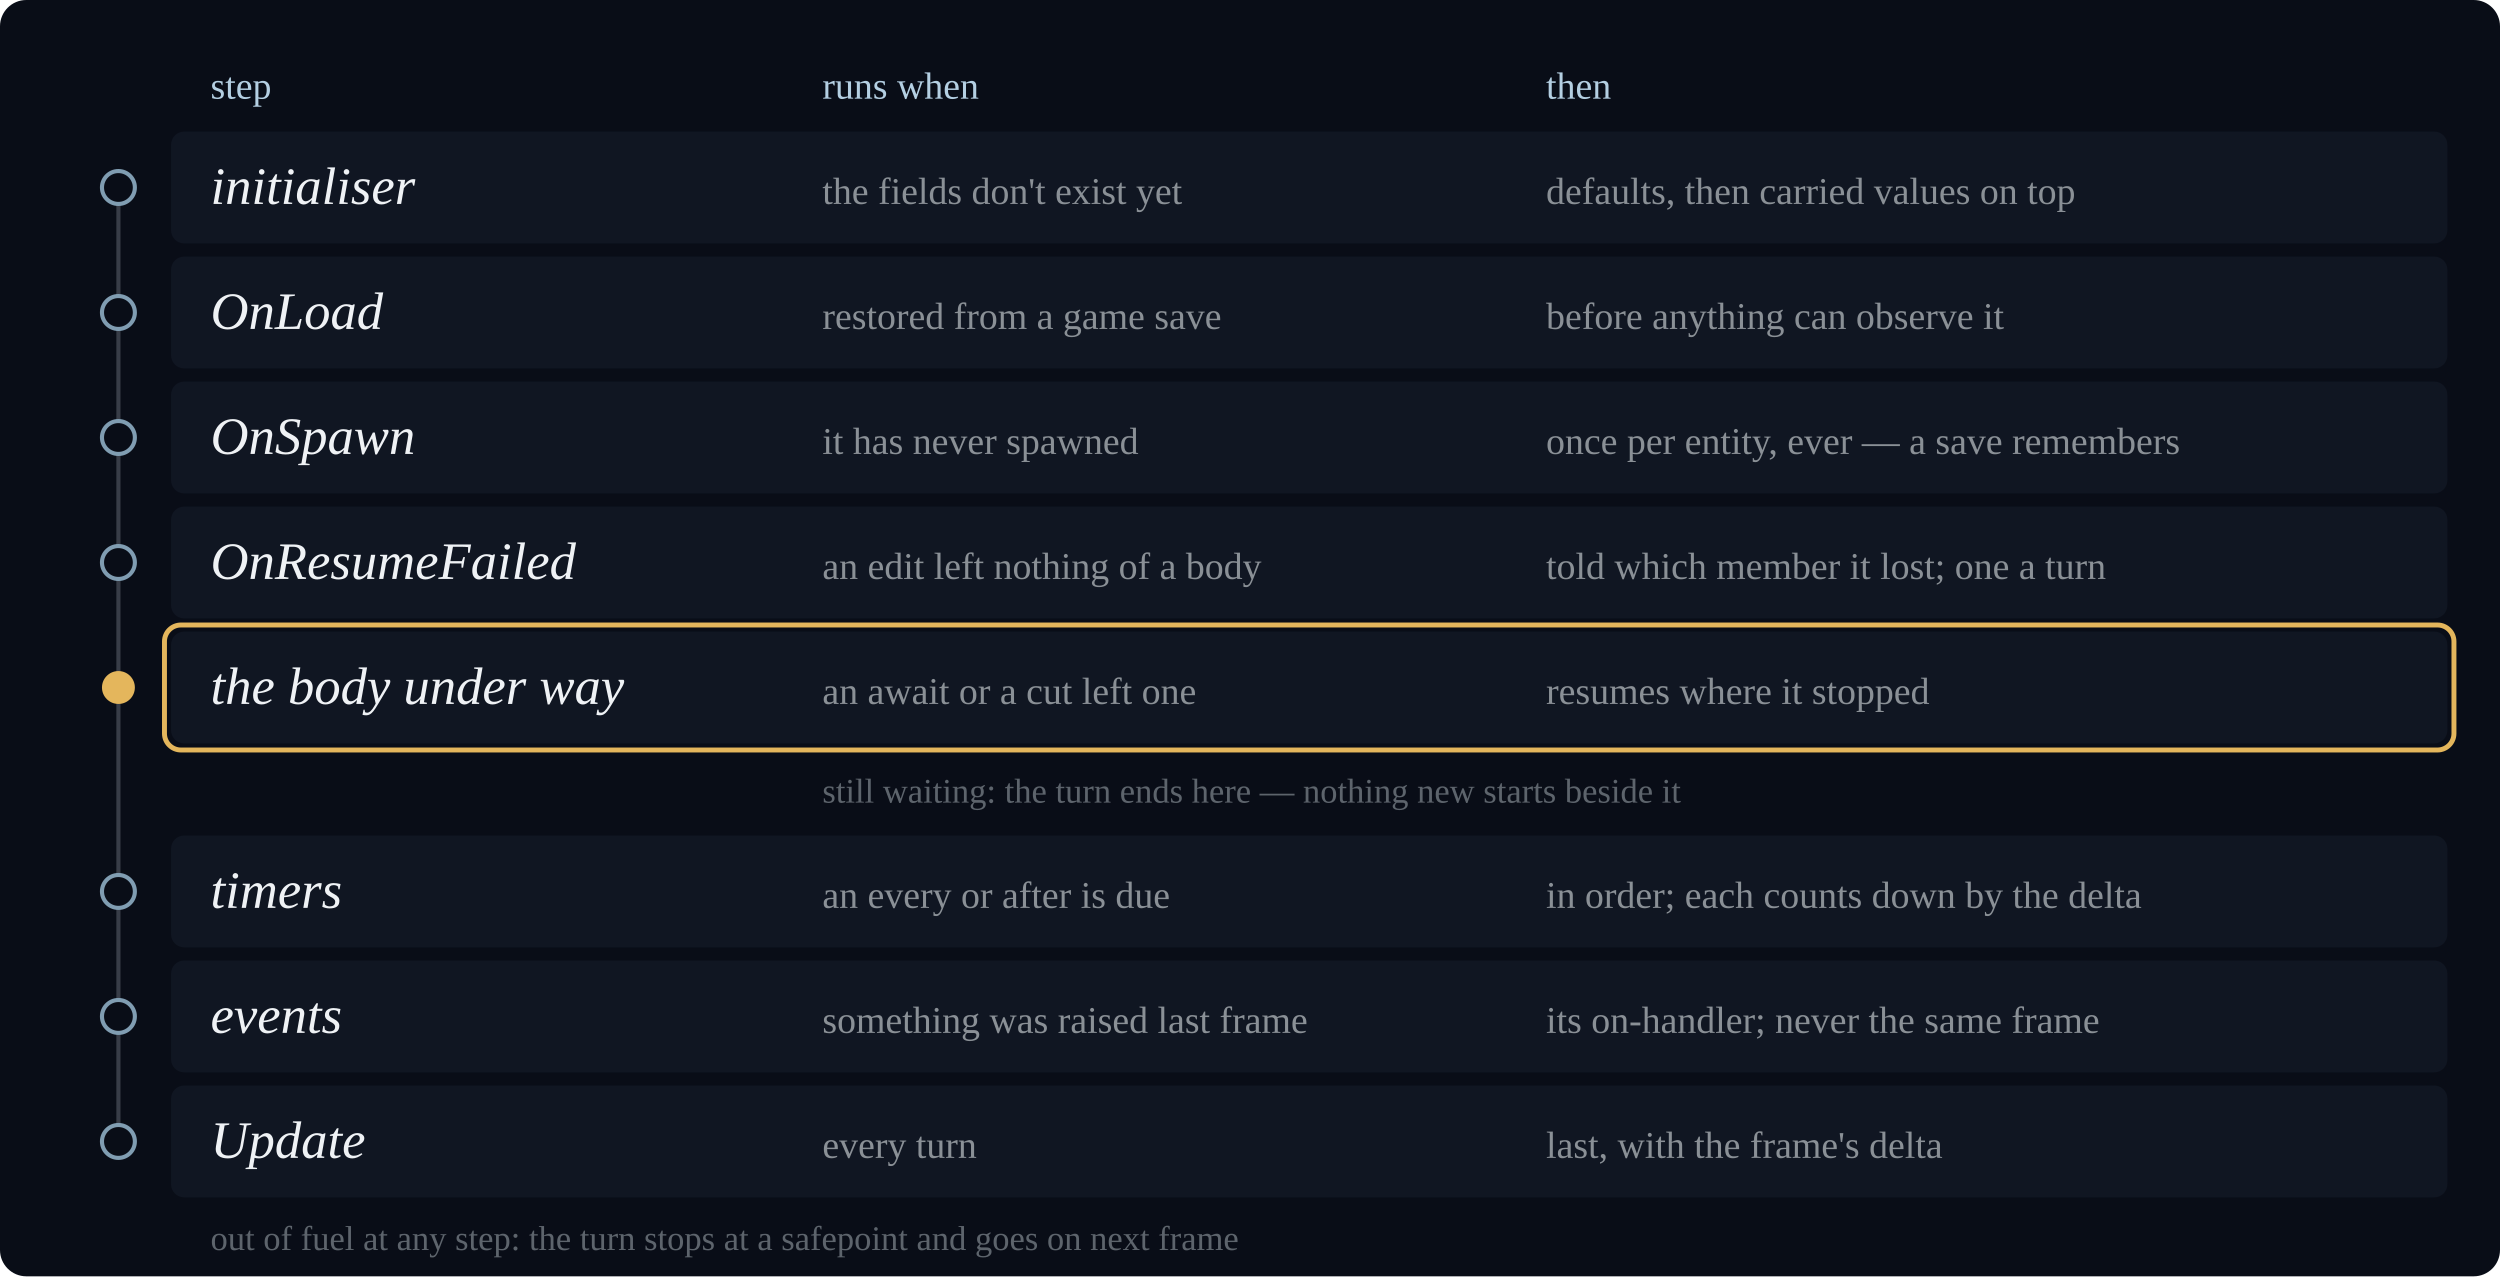
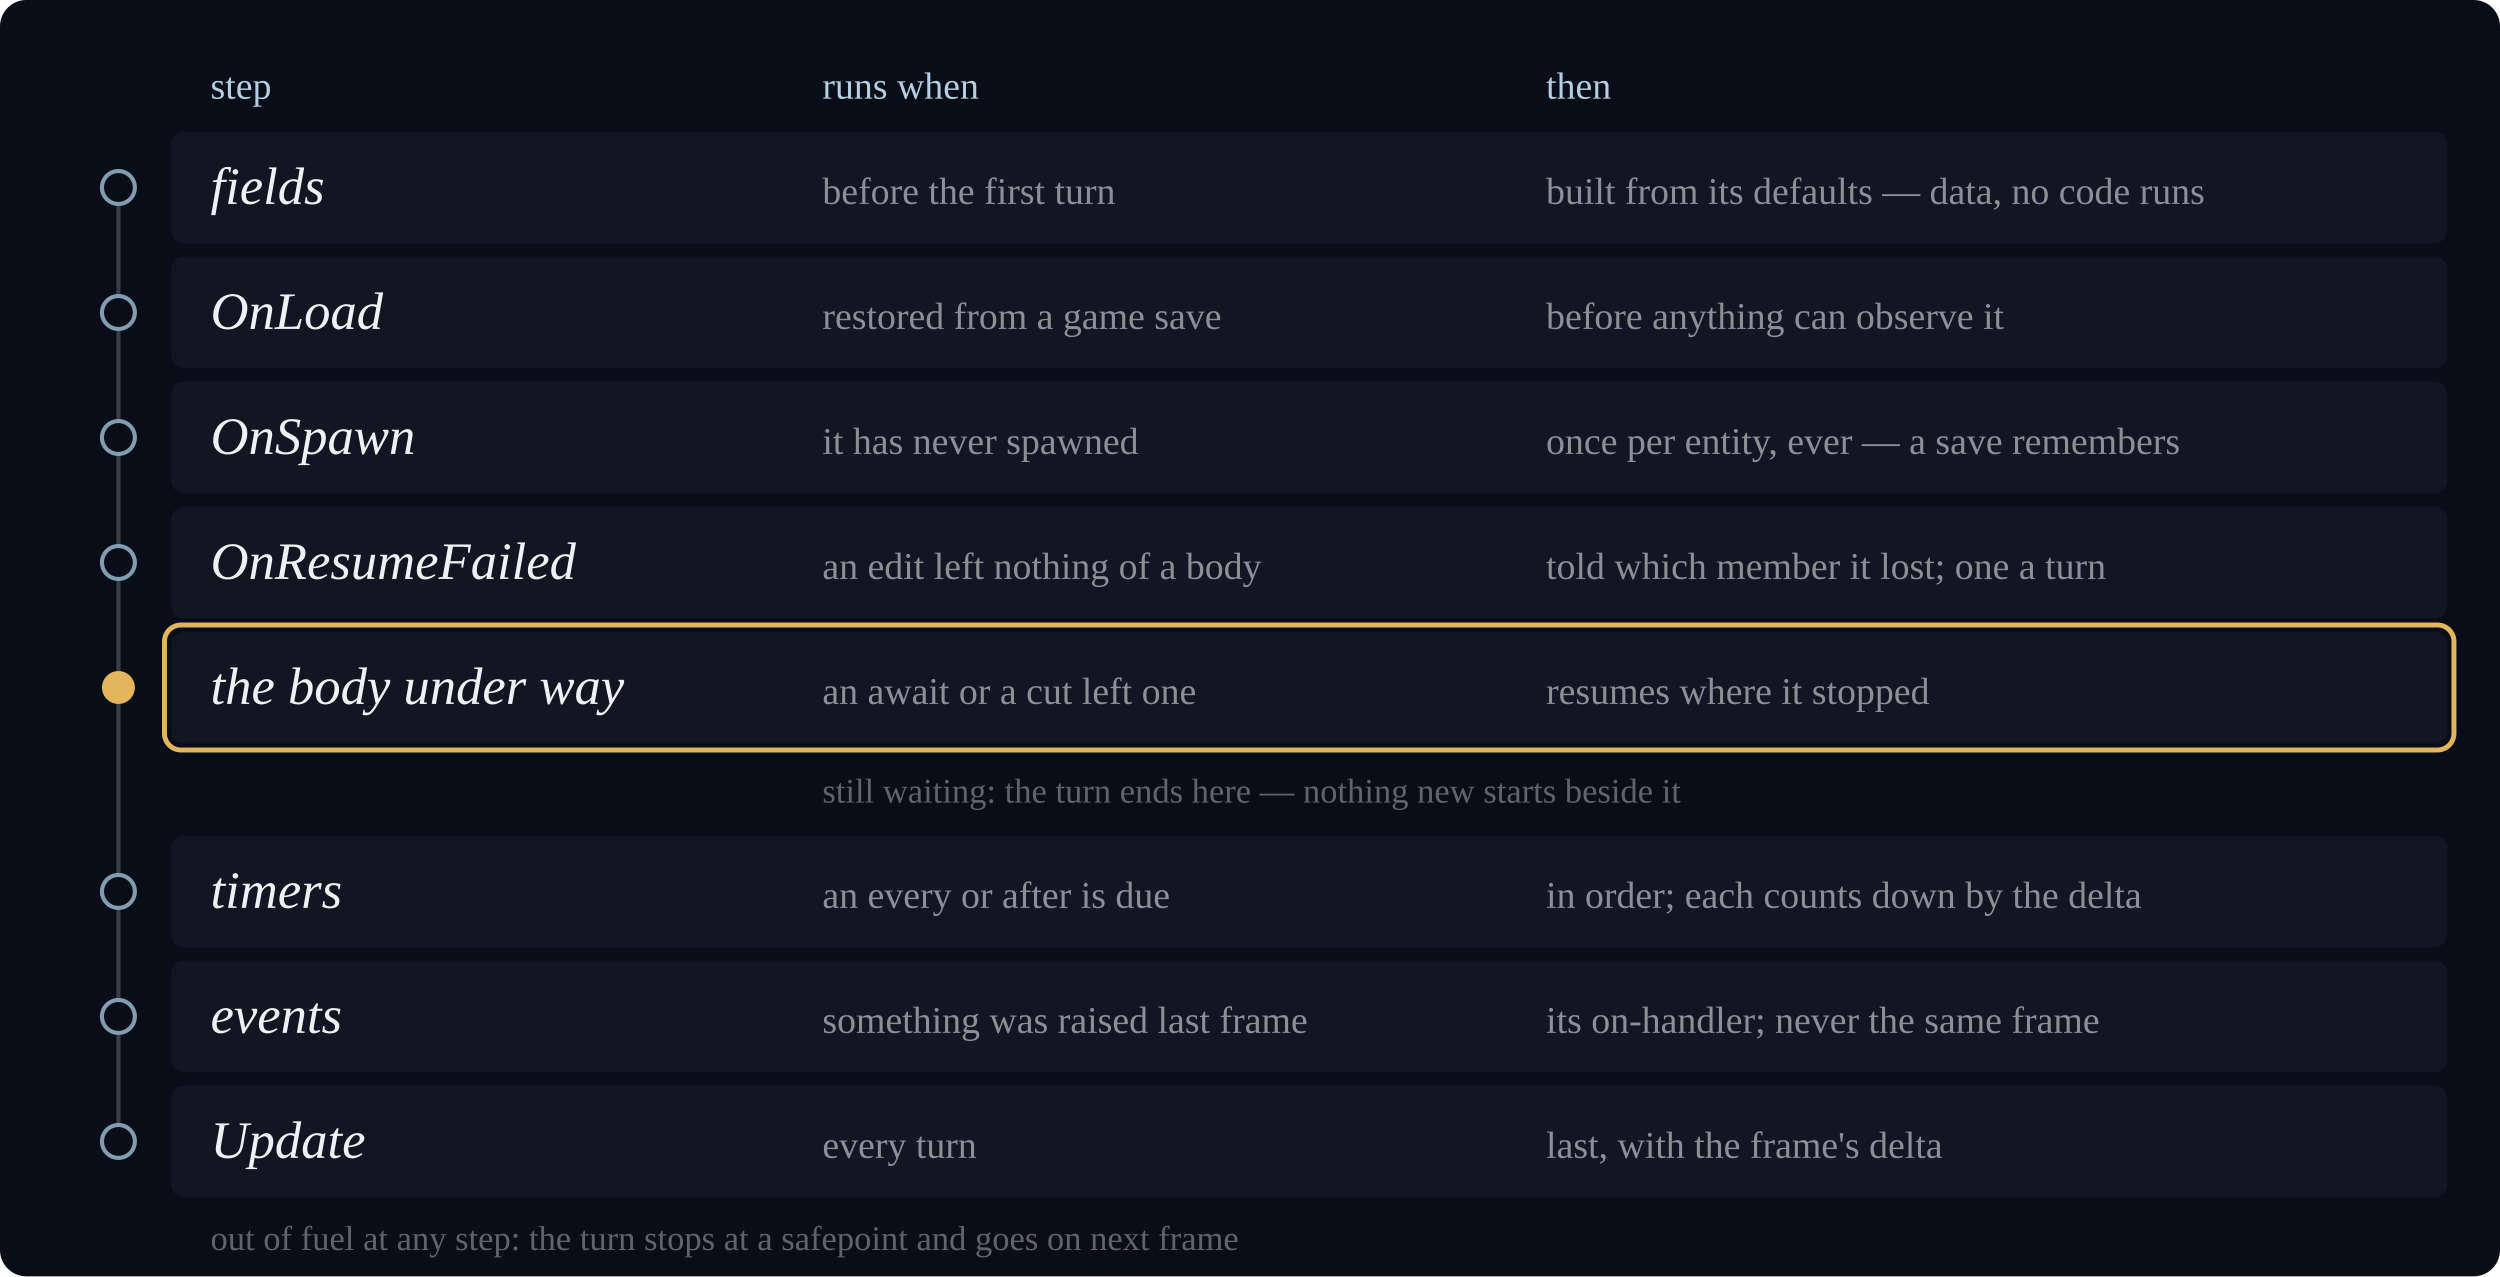
<svg xmlns="http://www.w3.org/2000/svg" class="kp-figure" viewBox="0 0 760 388" role="img" aria-labelledby="kp-turn-title kp-turn-desc">
  <style>
    .kp-figure { width: 100%; height: auto; display: block; margin: 1.5rem 0; }
    .kp-bg { fill: var(--k-bg-0, #090d17); }
    .kp-row { fill: var(--k-bg-1, #101622); }
    .kp-spine { stroke: var(--k-line, #383d48); stroke-width: 1.25; }
    .kp-node { fill: var(--k-bg-0, #090d17); stroke: var(--k-silver-dim, #809db2); stroke-width: 1.25; }
    .kp-node-on { fill: var(--k-gold, #e4b65c); }
    .kp-sel { fill: none; stroke: var(--k-gold, #e4b65c); stroke-width: 1.5; }
    .kp-station { fill: var(--k-fg-0, #eff2f5); font-family: var(--k-font-display, 'Fraunces', Georgia, serif); font-style: italic; font-size: 16px; }
    .kp-head { fill: var(--k-silver, #b4cfe2); font-family: var(--k-font-sans, 'Geist', system-ui, sans-serif); font-size: 11.5px; font-weight: 500; }
    .kp-label { fill: var(--k-fg-2, #8a9096); font-family: var(--k-font-sans, 'Geist', system-ui, sans-serif); font-size: 11.5px; }
    .kp-note { fill: var(--k-fg-3, #5d646c); font-family: var(--k-font-mono, 'Geist Mono', ui-monospace, monospace); font-size: 10.5px; }
  </style>
  <rect class="kp-bg" x="0" y="0" width="760" height="388" rx="8" />
  <text class="kp-head" x="64" y="30">step</text>
  <text class="kp-head" x="250" y="30">runs when</text>
  <text class="kp-head" x="470" y="30">then</text>
  <path class="kp-spine" d="M36,52 V352" />
  <rect class="kp-row" x="52" y="40" width="692" height="34" rx="4" />
  <circle class="kp-node" cx="36" cy="57" r="5" />
-   <text class="kp-station" x="64" y="62">initialiser</text>
-   <text class="kp-label" x="250" y="62">the fields don't exist yet</text>
-   <text class="kp-label" x="470" y="62">defaults, then carried values on top</text>
+   <text class="kp-station" x="64" y="62">fields</text>
+   <text class="kp-label" x="250" y="62">before the first turn</text>
+   <text class="kp-label" x="470" y="62">built from its defaults — data, no code runs</text>
  <rect class="kp-row" x="52" y="78" width="692" height="34" rx="4" />
  <circle class="kp-node" cx="36" cy="95" r="5" />
  <text class="kp-station" x="64" y="100">OnLoad</text>
  <text class="kp-label" x="250" y="100">restored from a game save</text>
  <text class="kp-label" x="470" y="100">before anything can observe it</text>
  <rect class="kp-row" x="52" y="116" width="692" height="34" rx="4" />
  <circle class="kp-node" cx="36" cy="133" r="5" />
  <text class="kp-station" x="64" y="138">OnSpawn</text>
  <text class="kp-label" x="250" y="138">it has never spawned</text>
  <text class="kp-label" x="470" y="138">once per entity, ever — a save remembers</text>
  <rect class="kp-row" x="52" y="154" width="692" height="34" rx="4" />
  <circle class="kp-node" cx="36" cy="171" r="5" />
  <text class="kp-station" x="64" y="176">OnResumeFailed</text>
  <text class="kp-label" x="250" y="176">an edit left nothing of a body</text>
  <text class="kp-label" x="470" y="176">told which member it lost; one a turn</text>
  <rect class="kp-row" x="52" y="192" width="692" height="34" rx="4" />
  <circle class="kp-node-on" cx="36" cy="209" r="5" />
  <rect class="kp-sel" x="50" y="190" width="696" height="38" rx="5" />
  <text class="kp-station" x="64" y="214">the body under way</text>
  <text class="kp-label" x="250" y="214">an await or a cut left one</text>
  <text class="kp-label" x="470" y="214">resumes where it stopped</text>
  <text class="kp-note" x="250" y="244">still waiting: the turn ends here — nothing new starts beside it</text>
  <rect class="kp-row" x="52" y="254" width="692" height="34" rx="4" />
  <circle class="kp-node" cx="36" cy="271" r="5" />
  <text class="kp-station" x="64" y="276">timers</text>
  <text class="kp-label" x="250" y="276">an every or after is due</text>
  <text class="kp-label" x="470" y="276">in order; each counts down by the delta</text>
  <rect class="kp-row" x="52" y="292" width="692" height="34" rx="4" />
  <circle class="kp-node" cx="36" cy="309" r="5" />
  <text class="kp-station" x="64" y="314">events</text>
  <text class="kp-label" x="250" y="314">something was raised last frame</text>
  <text class="kp-label" x="470" y="314">its on-handler; never the same frame</text>
  <rect class="kp-row" x="52" y="330" width="692" height="34" rx="4" />
  <circle class="kp-node" cx="36" cy="347" r="5" />
  <text class="kp-station" x="64" y="352">Update</text>
  <text class="kp-label" x="250" y="352">every turn</text>
  <text class="kp-label" x="470" y="352">last, with the frame's delta</text>
  <text class="kp-note" x="64" y="380">out of fuel at any step: the turn stops at a safepoint and goes on next frame</text>
</svg>
